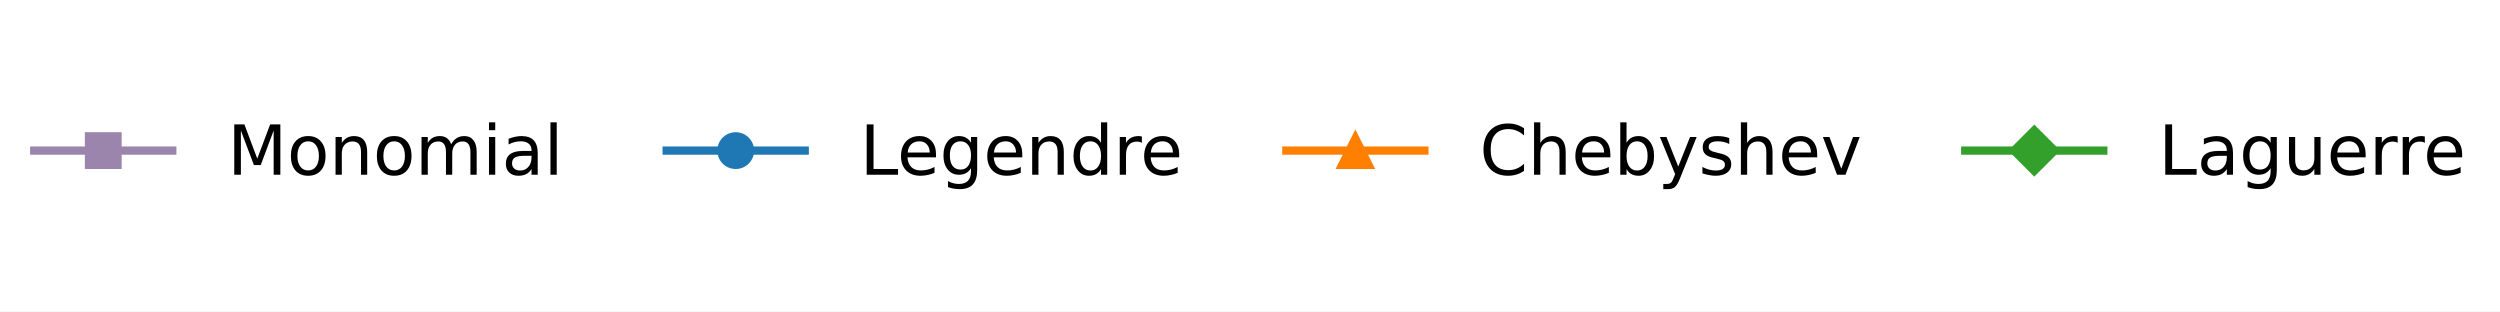
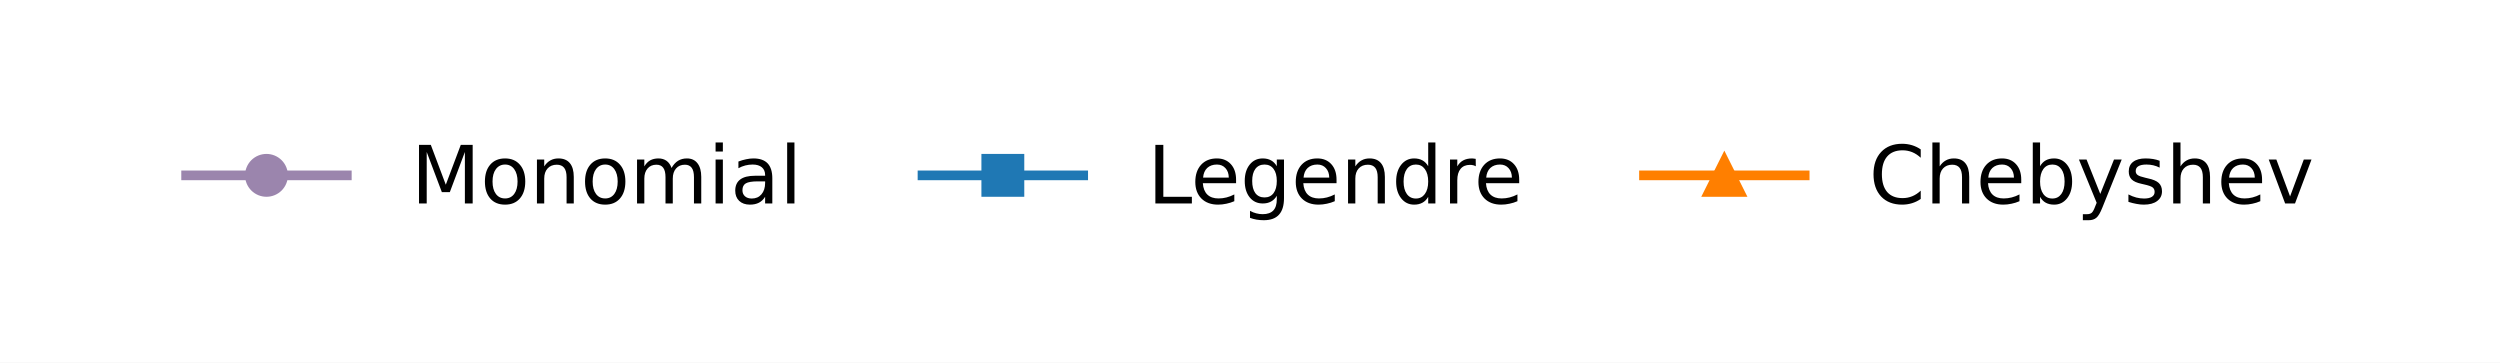
- <svg xmlns="http://www.w3.org/2000/svg" xmlns:xlink="http://www.w3.org/1999/xlink" width="543.297pt" height="67.68pt" viewBox="0 0 543.297 67.68" version="1.1">
+ <svg xmlns="http://www.w3.org/2000/svg" xmlns:xlink="http://www.w3.org/1999/xlink" width="466.62pt" height="67.68pt" viewBox="0 0 466.62 67.68" version="1.1">
  <defs>
    <style type="text/css">*{stroke-linejoin: round; stroke-linecap: butt}</style>
  </defs>
  <g id="figure_1">
    <g id="patch_1">
-       <path d="M 0 67.68  L 543.297 67.68  L 543.297 0  L 0 0  z " style="fill: #ffffff" />
+       <path d="M 0 67.68  L 466.62 67.68  L 466.62 0  L 0 0  z " style="fill: #ffffff" />
    </g>
    <g id="axes_1">
      <g id="legend_1">
        <g id="line2d_1">
-           <path d="M 7.44 32.729  L 22.44 32.729  L 37.44 32.729  " style="fill: none; stroke: #9b85ad; stroke-width: 1.8; stroke-linecap: square" />
+           <path d="M 34.737 32.729  L 49.737 32.729  L 64.737 32.729  " style="fill: none; stroke: #9b85ad; stroke-width: 1.8; stroke-linecap: square" />
          <defs>
-             <path id="m1ee4d5ef11" d="M -3.5 3.5  L 3.5 3.5  L 3.5 -3.5  L -3.5 -3.5  z " style="stroke: #9b85ad; stroke-linejoin: miter" />
+             <path id="m91b738cb88" d="M 0 3.5  C 0.928 3.5 1.819 3.131 2.475 2.475  C 3.131 1.819 3.5 0.928 3.5 0  C 3.5 -0.928 3.131 -1.819 2.475 -2.475  C 1.819 -3.131 0.928 -3.5 0 -3.5  C -0.928 -3.5 -1.819 -3.131 -2.475 -2.475  C -3.131 -1.819 -3.5 -0.928 -3.5 0  C -3.5 0.928 -3.131 1.819 -2.475 2.475  C -1.819 3.131 -0.928 3.5 0 3.5  z " style="stroke: #9b85ad" />
          </defs>
          <g>
-             <use xlink:href="#m1ee4d5ef11" x="22.44" y="32.729" style="fill: #9b85ad; stroke: #9b85ad; stroke-linejoin: miter" />
+             <use xlink:href="#m91b738cb88" x="49.737" y="32.729" style="fill: #9b85ad; stroke: #9b85ad" />
          </g>
        </g>
        <g id="text_1">
-           <text style="font-size: 15px; font-family: 'DejaVu Sans', 'Bitstream Vera Sans', 'Computer Modern Sans Serif', 'Lucida Grande', 'Verdana', 'Geneva', 'Lucid', 'Arial', 'Helvetica', 'Avant Garde', sans-serif; text-anchor: start" x="49.44" y="37.979" transform="rotate(-0 49.44 37.97906)">Monomial</text>
+           <text style="font-size: 15px; font-family: 'DejaVu Sans', 'Bitstream Vera Sans', 'Computer Modern Sans Serif', 'Lucida Grande', 'Verdana', 'Geneva', 'Lucid', 'Arial', 'Helvetica', 'Avant Garde', sans-serif; text-anchor: start" x="76.737" y="37.979" transform="rotate(-0 76.73695 37.97906)">Monomial</text>
        </g>
        <g id="line2d_2">
-           <path d="M 144.882 32.729  L 159.882 32.729  L 174.882 32.729  " style="fill: none; stroke: #1f78b4; stroke-width: 1.8; stroke-linecap: square" />
+           <path d="M 172.179 32.729  L 187.179 32.729  L 202.179 32.729  " style="fill: none; stroke: #1f78b4; stroke-width: 1.8; stroke-linecap: square" />
          <defs>
-             <path id="mb77171b9da" d="M 0 3.5  C 0.928 3.5 1.819 3.131 2.475 2.475  C 3.131 1.819 3.5 0.928 3.5 0  C 3.5 -0.928 3.131 -1.819 2.475 -2.475  C 1.819 -3.131 0.928 -3.5 0 -3.5  C -0.928 -3.5 -1.819 -3.131 -2.475 -2.475  C -3.131 -1.819 -3.5 -0.928 -3.5 0  C -3.5 0.928 -3.131 1.819 -2.475 2.475  C -1.819 3.131 -0.928 3.5 0 3.5  z " style="stroke: #1f78b4" />
+             <path id="mb1c25a92e7" d="M -3.5 3.5  L 3.5 3.5  L 3.5 -3.5  L -3.5 -3.5  z " style="stroke: #1f78b4; stroke-linejoin: miter" />
          </defs>
          <g>
-             <use xlink:href="#mb77171b9da" x="159.882" y="32.729" style="fill: #1f78b4; stroke: #1f78b4" />
+             <use xlink:href="#mb1c25a92e7" x="187.179" y="32.729" style="fill: #1f78b4; stroke: #1f78b4; stroke-linejoin: miter" />
          </g>
        </g>
        <g id="text_2">
-           <text style="font-size: 15px; font-family: 'DejaVu Sans', 'Bitstream Vera Sans', 'Computer Modern Sans Serif', 'Lucida Grande', 'Verdana', 'Geneva', 'Lucid', 'Arial', 'Helvetica', 'Avant Garde', sans-serif; text-anchor: start" x="186.882" y="37.979" transform="rotate(-0 186.8822 37.97906)">Legendre</text>
+           <text style="font-size: 15px; font-family: 'DejaVu Sans', 'Bitstream Vera Sans', 'Computer Modern Sans Serif', 'Lucida Grande', 'Verdana', 'Geneva', 'Lucid', 'Arial', 'Helvetica', 'Avant Garde', sans-serif; text-anchor: start" x="214.179" y="37.979" transform="rotate(-0 214.1791 37.97906)">Legendre</text>
        </g>
        <g id="line2d_3">
-           <path d="M 279.547 32.729  L 294.547 32.729  L 309.547 32.729  " style="fill: none; stroke: #ff7f00; stroke-width: 1.8; stroke-linecap: square" />
+           <path d="M 306.844 32.729  L 321.844 32.729  L 336.844 32.729  " style="fill: none; stroke: #ff7f00; stroke-width: 1.8; stroke-linecap: square" />
          <defs>
-             <path id="m86d6cd7075" d="M 0 -3.5  L -3.5 3.5  L 3.5 3.5  z " style="stroke: #ff7f00; stroke-linejoin: miter" />
+             <path id="m1d53e3095a" d="M 0 -3.5  L -3.5 3.5  L 3.5 3.5  z " style="stroke: #ff7f00; stroke-linejoin: miter" />
          </defs>
          <g>
-             <use xlink:href="#m86d6cd7075" x="294.547" y="32.729" style="fill: #ff7f00; stroke: #ff7f00; stroke-linejoin: miter" />
+             <use xlink:href="#m1d53e3095a" x="321.844" y="32.729" style="fill: #ff7f00; stroke: #ff7f00; stroke-linejoin: miter" />
          </g>
        </g>
        <g id="text_3">
-           <text style="font-size: 15px; font-family: 'DejaVu Sans', 'Bitstream Vera Sans', 'Computer Modern Sans Serif', 'Lucida Grande', 'Verdana', 'Geneva', 'Lucid', 'Arial', 'Helvetica', 'Avant Garde', sans-serif; text-anchor: start" x="321.547" y="37.979" transform="rotate(-0 321.547 37.97906)">Chebyshev</text>
-         </g>
-         <g id="line2d_4">
-           <path d="M 427.086 32.729  L 442.086 32.729  L 457.086 32.729  " style="fill: none; stroke: #33a02c; stroke-width: 1.8; stroke-linecap: square" />
-           <defs>
-             <path id="m9a7566b212" d="M -0 4.95  L 4.95 0  L 0 -4.95  L -4.95 -0  z " style="stroke: #33a02c; stroke-linejoin: miter" />
-           </defs>
-           <g>
-             <use xlink:href="#m9a7566b212" x="442.086" y="32.729" style="fill: #33a02c; stroke: #33a02c; stroke-linejoin: miter" />
-           </g>
-         </g>
-         <g id="text_4">
-           <text style="font-size: 15px; font-family: 'DejaVu Sans', 'Bitstream Vera Sans', 'Computer Modern Sans Serif', 'Lucida Grande', 'Verdana', 'Geneva', 'Lucid', 'Arial', 'Helvetica', 'Avant Garde', sans-serif; text-anchor: start" x="469.086" y="37.979" transform="rotate(-0 469.0861 37.97906)">Laguerre</text>
+           <text style="font-size: 15px; font-family: 'DejaVu Sans', 'Bitstream Vera Sans', 'Computer Modern Sans Serif', 'Lucida Grande', 'Verdana', 'Geneva', 'Lucid', 'Arial', 'Helvetica', 'Avant Garde', sans-serif; text-anchor: start" x="348.844" y="37.979" transform="rotate(-0 348.844 37.97906)">Chebyshev</text>
        </g>
      </g>
    </g>
  </g>
</svg>
